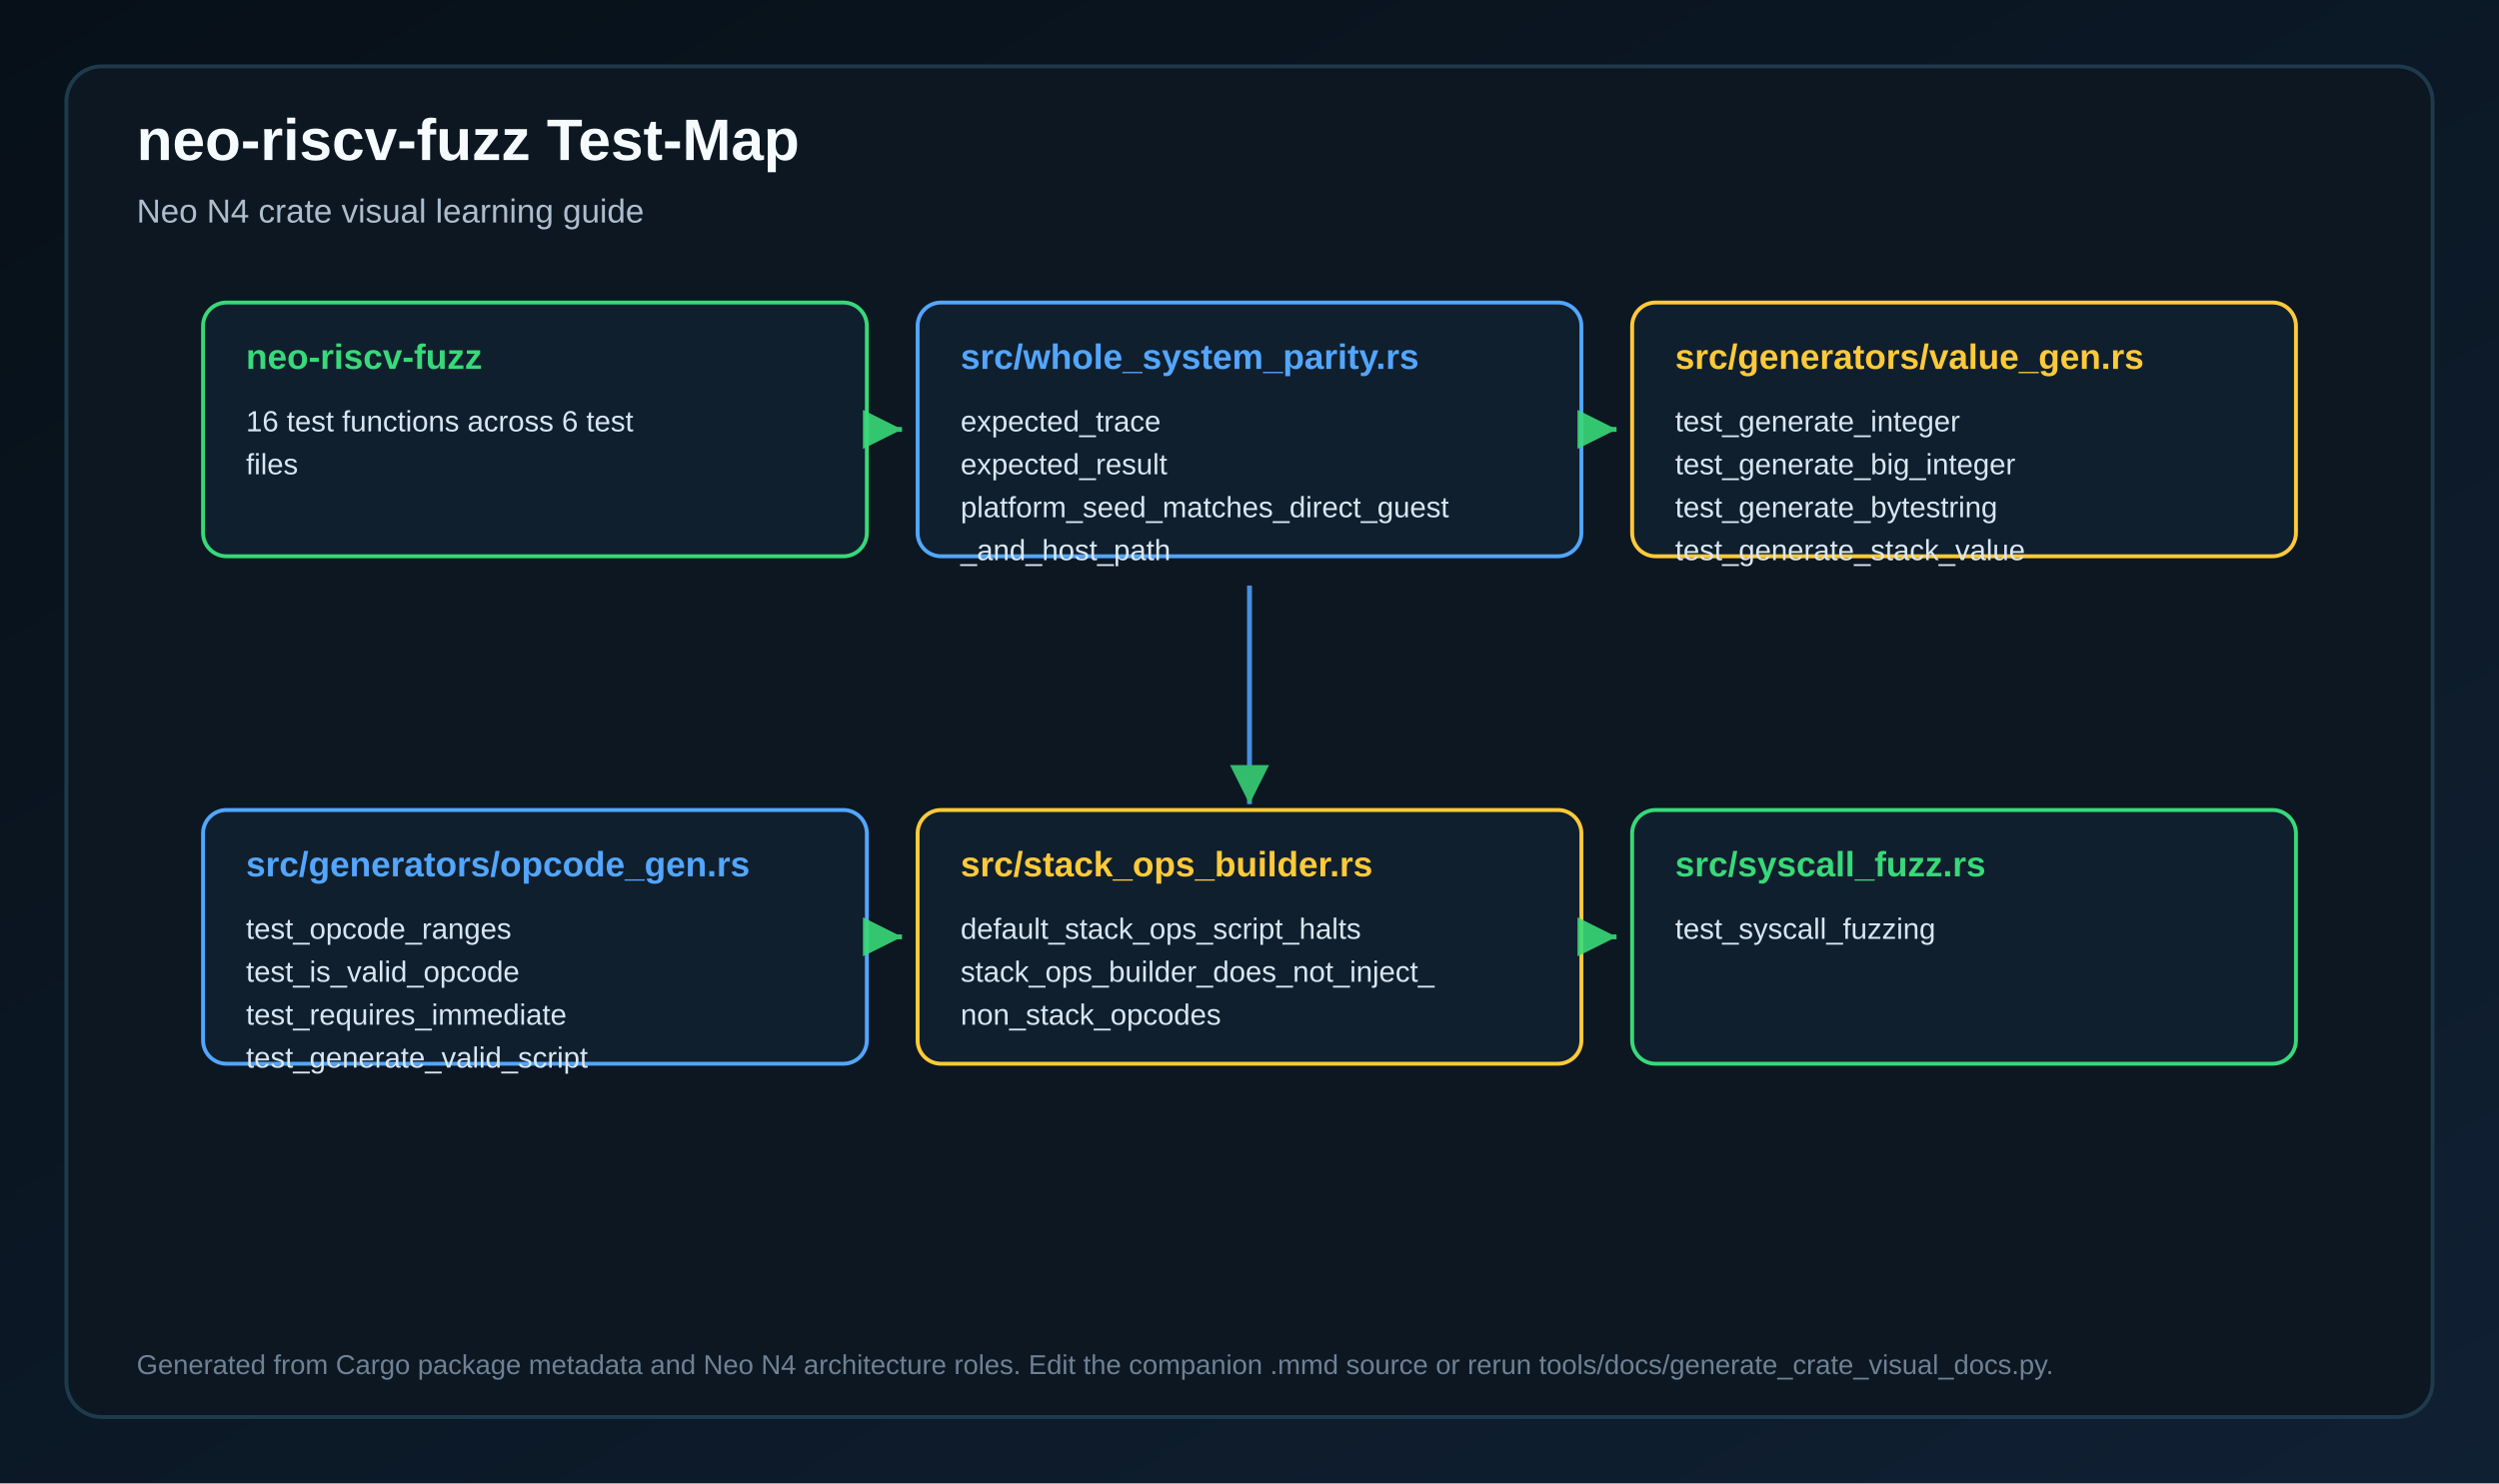
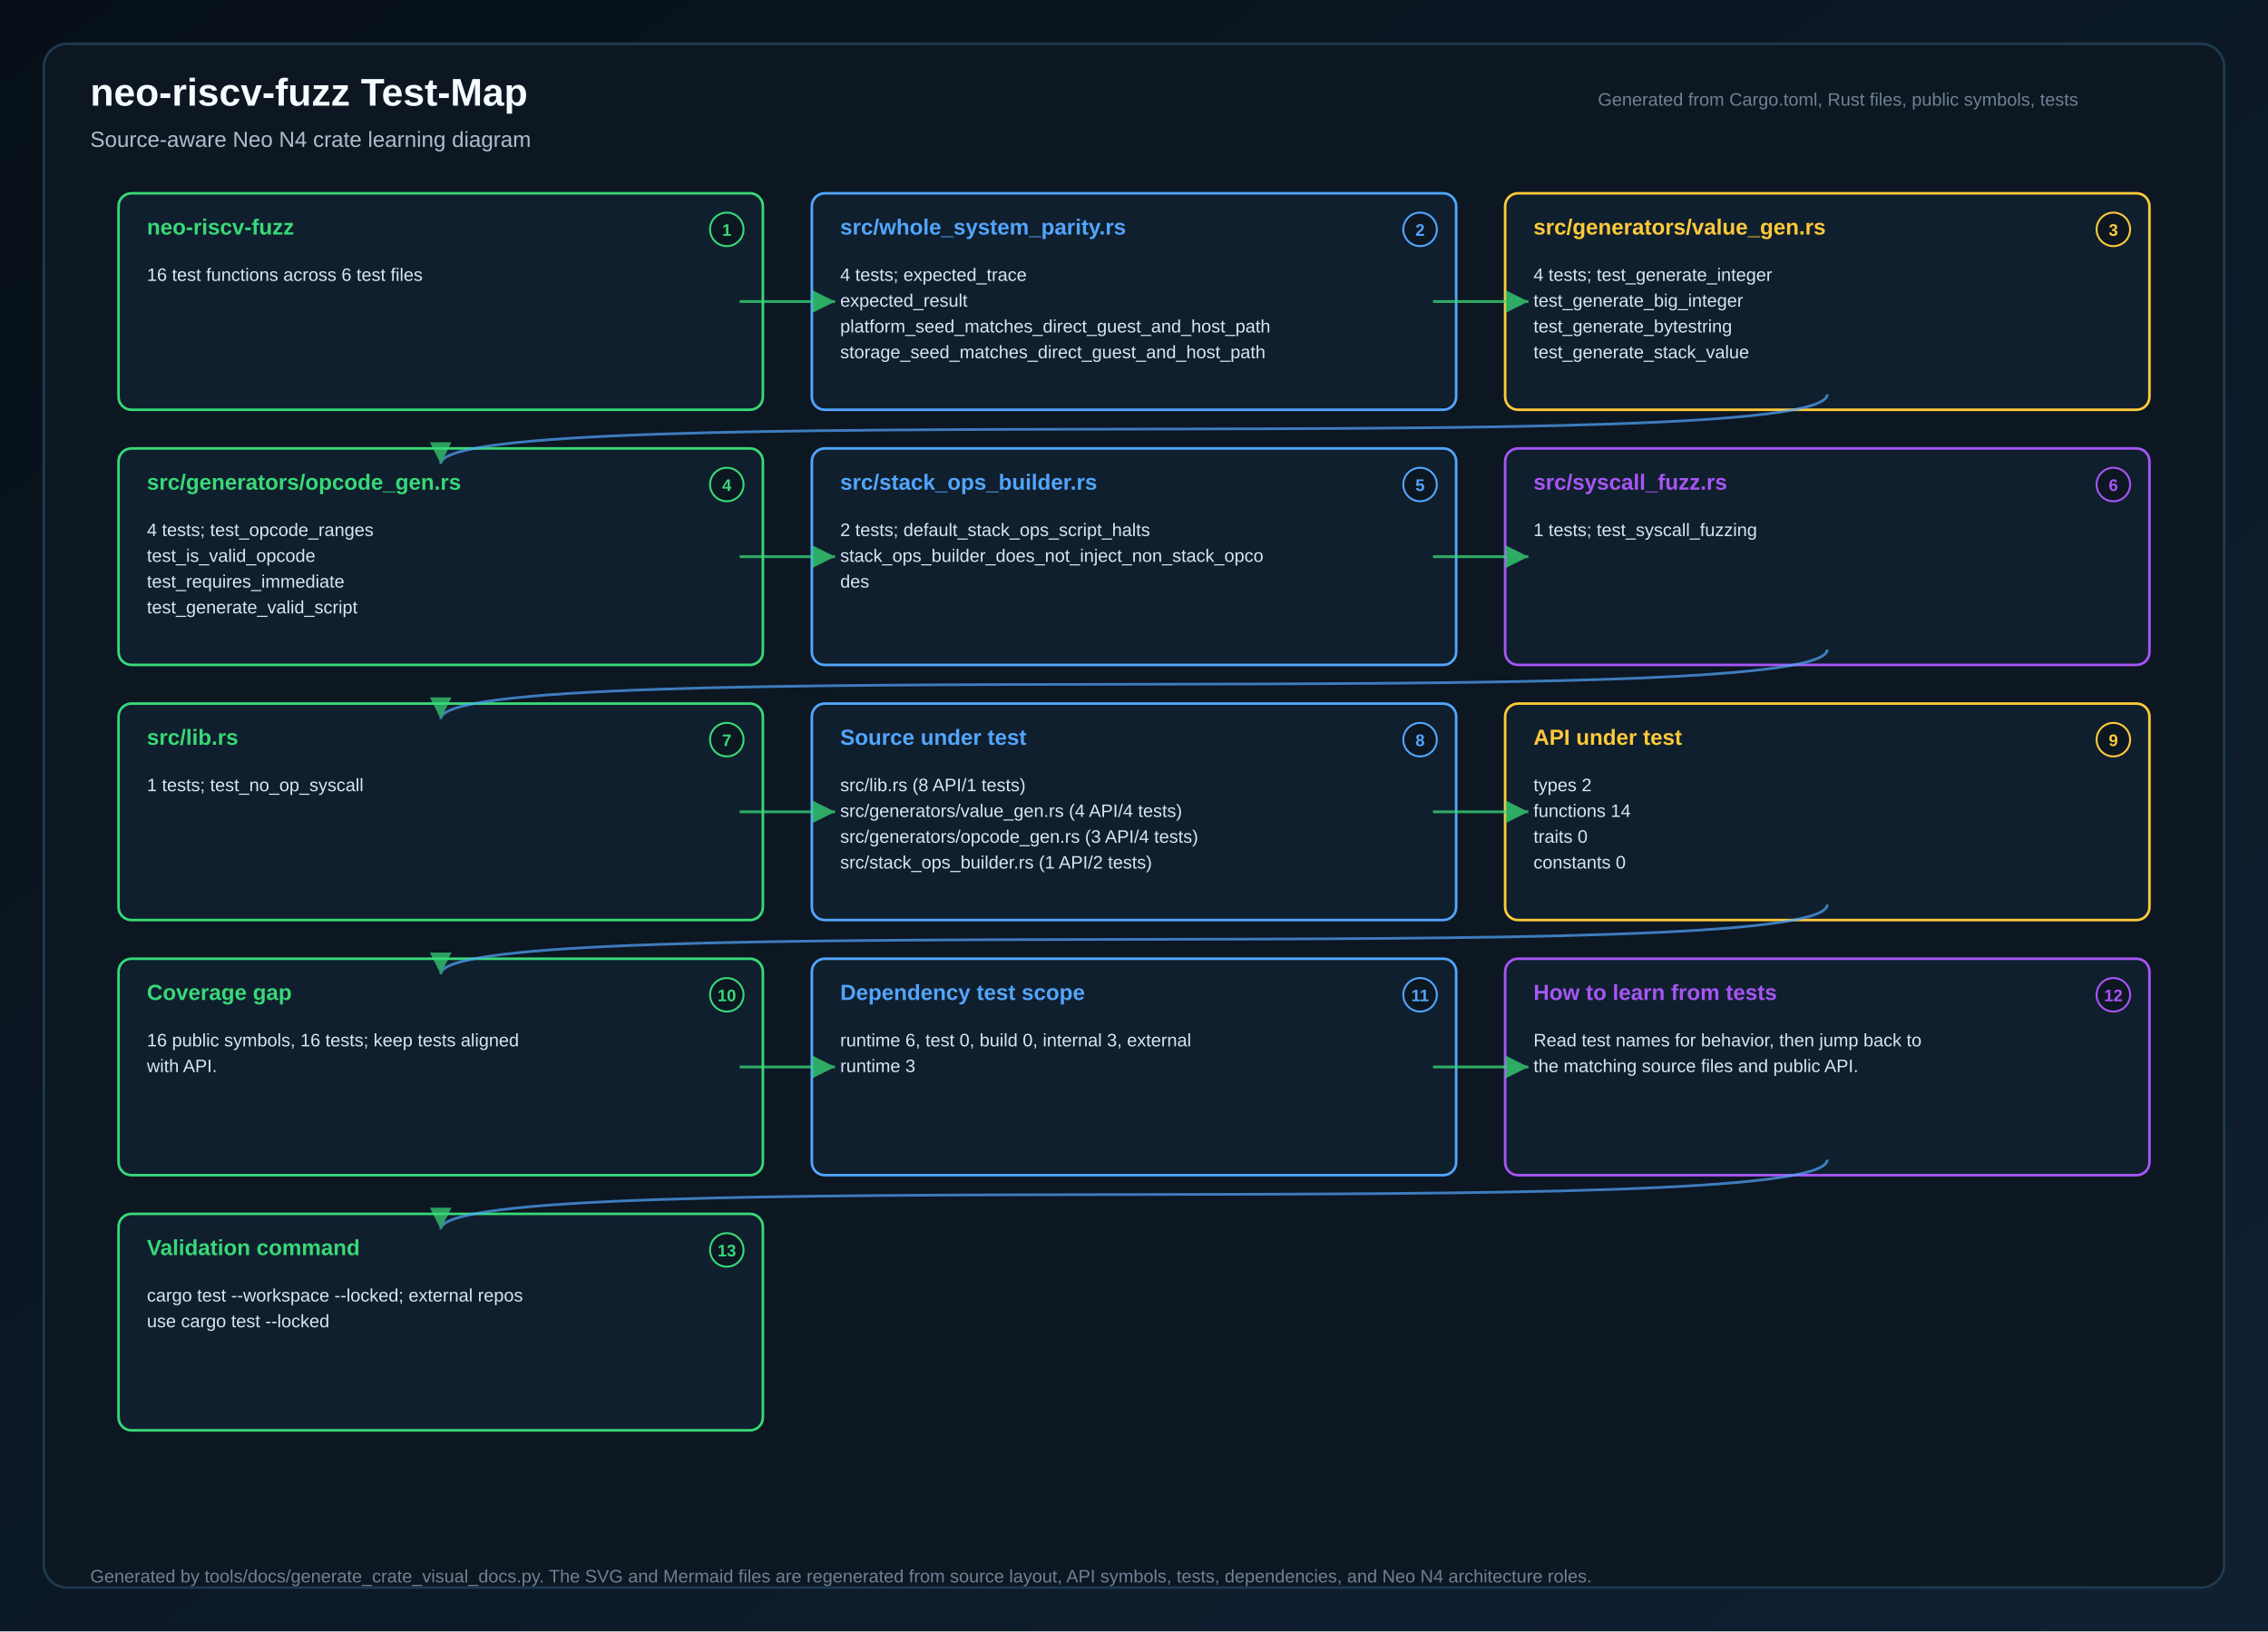
- <svg xmlns="http://www.w3.org/2000/svg" width="1280" height="760" viewBox="0 0 1280 760" role="img" aria-label="neo-riscv-fuzz Test-Map">
+ <svg xmlns="http://www.w3.org/2000/svg" width="1760" height="1266" viewBox="0 0 1760 1266" role="img" aria-label="neo-riscv-fuzz Test-Map">
  <defs>
    <linearGradient id="bg" x1="0" x2="1" y1="0" y2="1">
      <stop offset="0" stop-color="#071018" />
      <stop offset="1" stop-color="#102033" />
    </linearGradient>
    <marker id="arrow" markerWidth="12" markerHeight="12" refX="10" refY="6" orient="auto">
      <path d="M2,2 L10,6 L2,10 Z" fill="#38d978" />
    </marker>
  </defs>
-   <rect x="0" y="0" width="1280" height="760" fill="url(#bg)" />
-   <rect x="34" y="34" width="1212" height="692" rx="18" fill="#0c1722" stroke="#1e3a4d" stroke-width="2" />
+   <rect x="0" y="0" width="1760" height="1266" fill="url(#bg)" />
+   <rect x="34" y="34" width="1692" height="1198" rx="18" fill="#0c1722" stroke="#1e3a4d" stroke-width="2" />
  <text x="70" y="82" fill="#f6fbff" font-size="30" font-family="Segoe UI, Arial, sans-serif" font-weight="700">neo-riscv-fuzz Test-Map</text>
-   <text x="70" y="114" fill="#aebdcc" font-size="17" font-family="Segoe UI, Arial, sans-serif">Neo N4 crate visual learning guide</text>
-   <rect x="104" y="155" width="340" height="130" rx="12" fill="#101f2d" stroke="#38d978" stroke-width="2" />
-   <text x="126" y="189" fill="#38d978" font-size="18" font-family="Segoe UI, Arial, sans-serif" font-weight="700">neo-riscv-fuzz</text>
-   <text x="126" y="221" fill="#d9e6f2" font-size="15" font-family="Segoe UI, Arial, sans-serif">16 test functions across 6 test</text>
-   <text x="126" y="243" fill="#d9e6f2" font-size="15" font-family="Segoe UI, Arial, sans-serif">files</text>
-   <rect x="470" y="155" width="340" height="130" rx="12" fill="#101f2d" stroke="#52a6ff" stroke-width="2" />
-   <text x="492" y="189" fill="#52a6ff" font-size="18" font-family="Segoe UI, Arial, sans-serif" font-weight="700">src/whole_system_parity.rs</text>
-   <text x="492" y="221" fill="#d9e6f2" font-size="15" font-family="Segoe UI, Arial, sans-serif">expected_trace</text>
-   <text x="492" y="243" fill="#d9e6f2" font-size="15" font-family="Segoe UI, Arial, sans-serif">expected_result</text>
-   <text x="492" y="265" fill="#d9e6f2" font-size="15" font-family="Segoe UI, Arial, sans-serif">platform_seed_matches_direct_guest</text>
-   <text x="492" y="287" fill="#d9e6f2" font-size="15" font-family="Segoe UI, Arial, sans-serif">_and_host_path</text>
-   <line x1="452" y1="220" x2="462" y2="220" stroke="#38d978" stroke-width="2.5" marker-end="url(#arrow)" opacity="0.9" />
-   <rect x="836" y="155" width="340" height="130" rx="12" fill="#101f2d" stroke="#ffca3a" stroke-width="2" />
-   <text x="858" y="189" fill="#ffca3a" font-size="18" font-family="Segoe UI, Arial, sans-serif" font-weight="700">src/generators/value_gen.rs</text>
-   <text x="858" y="221" fill="#d9e6f2" font-size="15" font-family="Segoe UI, Arial, sans-serif">test_generate_integer</text>
-   <text x="858" y="243" fill="#d9e6f2" font-size="15" font-family="Segoe UI, Arial, sans-serif">test_generate_big_integer</text>
-   <text x="858" y="265" fill="#d9e6f2" font-size="15" font-family="Segoe UI, Arial, sans-serif">test_generate_bytestring</text>
-   <text x="858" y="287" fill="#d9e6f2" font-size="15" font-family="Segoe UI, Arial, sans-serif">test_generate_stack_value</text>
-   <line x1="818" y1="220" x2="828" y2="220" stroke="#38d978" stroke-width="2.5" marker-end="url(#arrow)" opacity="0.9" />
-   <rect x="104" y="415" width="340" height="130" rx="12" fill="#101f2d" stroke="#52a6ff" stroke-width="2" />
-   <text x="126" y="449" fill="#52a6ff" font-size="18" font-family="Segoe UI, Arial, sans-serif" font-weight="700">src/generators/opcode_gen.rs</text>
-   <text x="126" y="481" fill="#d9e6f2" font-size="15" font-family="Segoe UI, Arial, sans-serif">test_opcode_ranges</text>
-   <text x="126" y="503" fill="#d9e6f2" font-size="15" font-family="Segoe UI, Arial, sans-serif">test_is_valid_opcode</text>
-   <text x="126" y="525" fill="#d9e6f2" font-size="15" font-family="Segoe UI, Arial, sans-serif">test_requires_immediate</text>
-   <text x="126" y="547" fill="#d9e6f2" font-size="15" font-family="Segoe UI, Arial, sans-serif">test_generate_valid_script</text>
-   <rect x="470" y="415" width="340" height="130" rx="12" fill="#101f2d" stroke="#ffca3a" stroke-width="2" />
-   <text x="492" y="449" fill="#ffca3a" font-size="18" font-family="Segoe UI, Arial, sans-serif" font-weight="700">src/stack_ops_builder.rs</text>
-   <text x="492" y="481" fill="#d9e6f2" font-size="15" font-family="Segoe UI, Arial, sans-serif">default_stack_ops_script_halts</text>
-   <text x="492" y="503" fill="#d9e6f2" font-size="15" font-family="Segoe UI, Arial, sans-serif">stack_ops_builder_does_not_inject_</text>
-   <text x="492" y="525" fill="#d9e6f2" font-size="15" font-family="Segoe UI, Arial, sans-serif">non_stack_opcodes</text>
-   <line x1="452" y1="480" x2="462" y2="480" stroke="#38d978" stroke-width="2.5" marker-end="url(#arrow)" opacity="0.9" />
-   <rect x="836" y="415" width="340" height="130" rx="12" fill="#101f2d" stroke="#38d978" stroke-width="2" />
-   <text x="858" y="449" fill="#38d978" font-size="18" font-family="Segoe UI, Arial, sans-serif" font-weight="700">src/syscall_fuzz.rs</text>
-   <text x="858" y="481" fill="#d9e6f2" font-size="15" font-family="Segoe UI, Arial, sans-serif">test_syscall_fuzzing</text>
-   <line x1="818" y1="480" x2="828" y2="480" stroke="#38d978" stroke-width="2.5" marker-end="url(#arrow)" opacity="0.9" />
-   <path d="M640 300 C640 350 640 370 640 412" stroke="#52a6ff" stroke-width="2.5" fill="none" marker-end="url(#arrow)" opacity="0.85" />
-   <text x="70" y="704" fill="#6f8194" font-size="14" font-family="Segoe UI, Arial, sans-serif">Generated from Cargo package metadata and Neo N4 architecture roles. Edit the companion .mmd source or rerun tools/docs/generate_crate_visual_docs.py.</text>
+   <text x="70" y="114" fill="#aebdcc" font-size="17" font-family="Segoe UI, Arial, sans-serif">Source-aware Neo N4 crate learning diagram</text>
+   <text x="1240" y="82" fill="#6f8194" font-size="14" font-family="Segoe UI, Arial, sans-serif">Generated from Cargo.toml, Rust files, public symbols, tests</text>
+   <rect x="92" y="150" width="500" height="168" rx="10" fill="#101f2d" stroke="#38d978" stroke-width="2" />
+   <circle cx="564" cy="178" r="13" fill="#0c1722" stroke="#38d978" stroke-width="1.5" />
+   <text x="564" y="183" text-anchor="middle" fill="#38d978" font-size="13" font-family="Segoe UI, Arial, sans-serif" font-weight="700">1</text>
+   <text x="114" y="182" fill="#38d978" font-size="17" font-family="Segoe UI, Arial, sans-serif" font-weight="700">neo-riscv-fuzz</text>
+   <text x="114" y="218" fill="#d9e6f2" font-size="14" font-family="Segoe UI, Arial, sans-serif">16 test functions across 6 test files</text>
+   <rect x="630" y="150" width="500" height="168" rx="10" fill="#101f2d" stroke="#52a6ff" stroke-width="2" />
+   <circle cx="1102" cy="178" r="13" fill="#0c1722" stroke="#52a6ff" stroke-width="1.5" />
+   <text x="1102" y="183" text-anchor="middle" fill="#52a6ff" font-size="13" font-family="Segoe UI, Arial, sans-serif" font-weight="700">2</text>
+   <text x="652" y="182" fill="#52a6ff" font-size="17" font-family="Segoe UI, Arial, sans-serif" font-weight="700">src/whole_system_parity.rs</text>
+   <text x="652" y="218" fill="#d9e6f2" font-size="14" font-family="Segoe UI, Arial, sans-serif">4 tests; expected_trace</text>
+   <text x="652" y="238" fill="#d9e6f2" font-size="14" font-family="Segoe UI, Arial, sans-serif">expected_result</text>
+   <text x="652" y="258" fill="#d9e6f2" font-size="14" font-family="Segoe UI, Arial, sans-serif">platform_seed_matches_direct_guest_and_host_path</text>
+   <text x="652" y="278" fill="#d9e6f2" font-size="14" font-family="Segoe UI, Arial, sans-serif">storage_seed_matches_direct_guest_and_host_path</text>
+   <rect x="1168" y="150" width="500" height="168" rx="10" fill="#101f2d" stroke="#ffca3a" stroke-width="2" />
+   <circle cx="1640" cy="178" r="13" fill="#0c1722" stroke="#ffca3a" stroke-width="1.5" />
+   <text x="1640" y="183" text-anchor="middle" fill="#ffca3a" font-size="13" font-family="Segoe UI, Arial, sans-serif" font-weight="700">3</text>
+   <text x="1190" y="182" fill="#ffca3a" font-size="17" font-family="Segoe UI, Arial, sans-serif" font-weight="700">src/generators/value_gen.rs</text>
+   <text x="1190" y="218" fill="#d9e6f2" font-size="14" font-family="Segoe UI, Arial, sans-serif">4 tests; test_generate_integer</text>
+   <text x="1190" y="238" fill="#d9e6f2" font-size="14" font-family="Segoe UI, Arial, sans-serif">test_generate_big_integer</text>
+   <text x="1190" y="258" fill="#d9e6f2" font-size="14" font-family="Segoe UI, Arial, sans-serif">test_generate_bytestring</text>
+   <text x="1190" y="278" fill="#d9e6f2" font-size="14" font-family="Segoe UI, Arial, sans-serif">test_generate_stack_value</text>
+   <rect x="92" y="348" width="500" height="168" rx="10" fill="#101f2d" stroke="#38d978" stroke-width="2" />
+   <circle cx="564" cy="376" r="13" fill="#0c1722" stroke="#38d978" stroke-width="1.5" />
+   <text x="564" y="381" text-anchor="middle" fill="#38d978" font-size="13" font-family="Segoe UI, Arial, sans-serif" font-weight="700">4</text>
+   <text x="114" y="380" fill="#38d978" font-size="17" font-family="Segoe UI, Arial, sans-serif" font-weight="700">src/generators/opcode_gen.rs</text>
+   <text x="114" y="416" fill="#d9e6f2" font-size="14" font-family="Segoe UI, Arial, sans-serif">4 tests; test_opcode_ranges</text>
+   <text x="114" y="436" fill="#d9e6f2" font-size="14" font-family="Segoe UI, Arial, sans-serif">test_is_valid_opcode</text>
+   <text x="114" y="456" fill="#d9e6f2" font-size="14" font-family="Segoe UI, Arial, sans-serif">test_requires_immediate</text>
+   <text x="114" y="476" fill="#d9e6f2" font-size="14" font-family="Segoe UI, Arial, sans-serif">test_generate_valid_script</text>
+   <rect x="630" y="348" width="500" height="168" rx="10" fill="#101f2d" stroke="#52a6ff" stroke-width="2" />
+   <circle cx="1102" cy="376" r="13" fill="#0c1722" stroke="#52a6ff" stroke-width="1.5" />
+   <text x="1102" y="381" text-anchor="middle" fill="#52a6ff" font-size="13" font-family="Segoe UI, Arial, sans-serif" font-weight="700">5</text>
+   <text x="652" y="380" fill="#52a6ff" font-size="17" font-family="Segoe UI, Arial, sans-serif" font-weight="700">src/stack_ops_builder.rs</text>
+   <text x="652" y="416" fill="#d9e6f2" font-size="14" font-family="Segoe UI, Arial, sans-serif">2 tests; default_stack_ops_script_halts</text>
+   <text x="652" y="436" fill="#d9e6f2" font-size="14" font-family="Segoe UI, Arial, sans-serif">stack_ops_builder_does_not_inject_non_stack_opco</text>
+   <text x="652" y="456" fill="#d9e6f2" font-size="14" font-family="Segoe UI, Arial, sans-serif">des</text>
+   <rect x="1168" y="348" width="500" height="168" rx="10" fill="#101f2d" stroke="#a855f7" stroke-width="2" />
+   <circle cx="1640" cy="376" r="13" fill="#0c1722" stroke="#a855f7" stroke-width="1.5" />
+   <text x="1640" y="381" text-anchor="middle" fill="#a855f7" font-size="13" font-family="Segoe UI, Arial, sans-serif" font-weight="700">6</text>
+   <text x="1190" y="380" fill="#a855f7" font-size="17" font-family="Segoe UI, Arial, sans-serif" font-weight="700">src/syscall_fuzz.rs</text>
+   <text x="1190" y="416" fill="#d9e6f2" font-size="14" font-family="Segoe UI, Arial, sans-serif">1 tests; test_syscall_fuzzing</text>
+   <rect x="92" y="546" width="500" height="168" rx="10" fill="#101f2d" stroke="#38d978" stroke-width="2" />
+   <circle cx="564" cy="574" r="13" fill="#0c1722" stroke="#38d978" stroke-width="1.5" />
+   <text x="564" y="579" text-anchor="middle" fill="#38d978" font-size="13" font-family="Segoe UI, Arial, sans-serif" font-weight="700">7</text>
+   <text x="114" y="578" fill="#38d978" font-size="17" font-family="Segoe UI, Arial, sans-serif" font-weight="700">src/lib.rs</text>
+   <text x="114" y="614" fill="#d9e6f2" font-size="14" font-family="Segoe UI, Arial, sans-serif">1 tests; test_no_op_syscall</text>
+   <rect x="630" y="546" width="500" height="168" rx="10" fill="#101f2d" stroke="#52a6ff" stroke-width="2" />
+   <circle cx="1102" cy="574" r="13" fill="#0c1722" stroke="#52a6ff" stroke-width="1.5" />
+   <text x="1102" y="579" text-anchor="middle" fill="#52a6ff" font-size="13" font-family="Segoe UI, Arial, sans-serif" font-weight="700">8</text>
+   <text x="652" y="578" fill="#52a6ff" font-size="17" font-family="Segoe UI, Arial, sans-serif" font-weight="700">Source under test</text>
+   <text x="652" y="614" fill="#d9e6f2" font-size="14" font-family="Segoe UI, Arial, sans-serif">src/lib.rs (8 API/1 tests)</text>
+   <text x="652" y="634" fill="#d9e6f2" font-size="14" font-family="Segoe UI, Arial, sans-serif">src/generators/value_gen.rs (4 API/4 tests)</text>
+   <text x="652" y="654" fill="#d9e6f2" font-size="14" font-family="Segoe UI, Arial, sans-serif">src/generators/opcode_gen.rs (3 API/4 tests)</text>
+   <text x="652" y="674" fill="#d9e6f2" font-size="14" font-family="Segoe UI, Arial, sans-serif">src/stack_ops_builder.rs (1 API/2 tests)</text>
+   <rect x="1168" y="546" width="500" height="168" rx="10" fill="#101f2d" stroke="#ffca3a" stroke-width="2" />
+   <circle cx="1640" cy="574" r="13" fill="#0c1722" stroke="#ffca3a" stroke-width="1.5" />
+   <text x="1640" y="579" text-anchor="middle" fill="#ffca3a" font-size="13" font-family="Segoe UI, Arial, sans-serif" font-weight="700">9</text>
+   <text x="1190" y="578" fill="#ffca3a" font-size="17" font-family="Segoe UI, Arial, sans-serif" font-weight="700">API under test</text>
+   <text x="1190" y="614" fill="#d9e6f2" font-size="14" font-family="Segoe UI, Arial, sans-serif">types 2</text>
+   <text x="1190" y="634" fill="#d9e6f2" font-size="14" font-family="Segoe UI, Arial, sans-serif">functions 14</text>
+   <text x="1190" y="654" fill="#d9e6f2" font-size="14" font-family="Segoe UI, Arial, sans-serif">traits 0</text>
+   <text x="1190" y="674" fill="#d9e6f2" font-size="14" font-family="Segoe UI, Arial, sans-serif">constants 0</text>
+   <rect x="92" y="744" width="500" height="168" rx="10" fill="#101f2d" stroke="#38d978" stroke-width="2" />
+   <circle cx="564" cy="772" r="13" fill="#0c1722" stroke="#38d978" stroke-width="1.5" />
+   <text x="564" y="777" text-anchor="middle" fill="#38d978" font-size="13" font-family="Segoe UI, Arial, sans-serif" font-weight="700">10</text>
+   <text x="114" y="776" fill="#38d978" font-size="17" font-family="Segoe UI, Arial, sans-serif" font-weight="700">Coverage gap</text>
+   <text x="114" y="812" fill="#d9e6f2" font-size="14" font-family="Segoe UI, Arial, sans-serif">16 public symbols, 16 tests; keep tests aligned</text>
+   <text x="114" y="832" fill="#d9e6f2" font-size="14" font-family="Segoe UI, Arial, sans-serif">with API.</text>
+   <rect x="630" y="744" width="500" height="168" rx="10" fill="#101f2d" stroke="#52a6ff" stroke-width="2" />
+   <circle cx="1102" cy="772" r="13" fill="#0c1722" stroke="#52a6ff" stroke-width="1.5" />
+   <text x="1102" y="777" text-anchor="middle" fill="#52a6ff" font-size="13" font-family="Segoe UI, Arial, sans-serif" font-weight="700">11</text>
+   <text x="652" y="776" fill="#52a6ff" font-size="17" font-family="Segoe UI, Arial, sans-serif" font-weight="700">Dependency test scope</text>
+   <text x="652" y="812" fill="#d9e6f2" font-size="14" font-family="Segoe UI, Arial, sans-serif">runtime 6, test 0, build 0, internal 3, external</text>
+   <text x="652" y="832" fill="#d9e6f2" font-size="14" font-family="Segoe UI, Arial, sans-serif">runtime 3</text>
+   <rect x="1168" y="744" width="500" height="168" rx="10" fill="#101f2d" stroke="#a855f7" stroke-width="2" />
+   <circle cx="1640" cy="772" r="13" fill="#0c1722" stroke="#a855f7" stroke-width="1.5" />
+   <text x="1640" y="777" text-anchor="middle" fill="#a855f7" font-size="13" font-family="Segoe UI, Arial, sans-serif" font-weight="700">12</text>
+   <text x="1190" y="776" fill="#a855f7" font-size="17" font-family="Segoe UI, Arial, sans-serif" font-weight="700">How to learn from tests</text>
+   <text x="1190" y="812" fill="#d9e6f2" font-size="14" font-family="Segoe UI, Arial, sans-serif">Read test names for behavior, then jump back to</text>
+   <text x="1190" y="832" fill="#d9e6f2" font-size="14" font-family="Segoe UI, Arial, sans-serif">the matching source files and public API.</text>
+   <rect x="92" y="942" width="500" height="168" rx="10" fill="#101f2d" stroke="#38d978" stroke-width="2" />
+   <circle cx="564" cy="970" r="13" fill="#0c1722" stroke="#38d978" stroke-width="1.5" />
+   <text x="564" y="975" text-anchor="middle" fill="#38d978" font-size="13" font-family="Segoe UI, Arial, sans-serif" font-weight="700">13</text>
+   <text x="114" y="974" fill="#38d978" font-size="17" font-family="Segoe UI, Arial, sans-serif" font-weight="700">Validation command</text>
+   <text x="114" y="1010" fill="#d9e6f2" font-size="14" font-family="Segoe UI, Arial, sans-serif">cargo test --workspace --locked; external repos</text>
+   <text x="114" y="1030" fill="#d9e6f2" font-size="14" font-family="Segoe UI, Arial, sans-serif">use cargo test --locked</text>
+   <line x1="574" y1="234" x2="648" y2="234" stroke="#38d978" stroke-width="2.2" marker-end="url(#arrow)" opacity="0.75" />
+   <line x1="1112" y1="234" x2="1186" y2="234" stroke="#38d978" stroke-width="2.2" marker-end="url(#arrow)" opacity="0.75" />
+   <line x1="574" y1="432" x2="648" y2="432" stroke="#38d978" stroke-width="2.2" marker-end="url(#arrow)" opacity="0.75" />
+   <line x1="1112" y1="432" x2="1186" y2="432" stroke="#38d978" stroke-width="2.2" marker-end="url(#arrow)" opacity="0.75" />
+   <line x1="574" y1="630" x2="648" y2="630" stroke="#38d978" stroke-width="2.2" marker-end="url(#arrow)" opacity="0.75" />
+   <line x1="1112" y1="630" x2="1186" y2="630" stroke="#38d978" stroke-width="2.2" marker-end="url(#arrow)" opacity="0.75" />
+   <line x1="574" y1="828" x2="648" y2="828" stroke="#38d978" stroke-width="2.2" marker-end="url(#arrow)" opacity="0.75" />
+   <line x1="1112" y1="828" x2="1186" y2="828" stroke="#38d978" stroke-width="2.2" marker-end="url(#arrow)" opacity="0.75" />
+   <path d="M1418 306 C1418 358, 342 308, 342 360" stroke="#52a6ff" stroke-width="2.1" fill="none" marker-end="url(#arrow)" opacity="0.7" />
+   <path d="M1418 504 C1418 556, 342 506, 342 558" stroke="#52a6ff" stroke-width="2.1" fill="none" marker-end="url(#arrow)" opacity="0.7" />
+   <path d="M1418 702 C1418 754, 342 704, 342 756" stroke="#52a6ff" stroke-width="2.1" fill="none" marker-end="url(#arrow)" opacity="0.7" />
+   <path d="M1418 900 C1418 952, 342 902, 342 954" stroke="#52a6ff" stroke-width="2.1" fill="none" marker-end="url(#arrow)" opacity="0.7" />
+   <text x="70" y="1228" fill="#6f8194" font-size="14" font-family="Segoe UI, Arial, sans-serif">Generated by tools/docs/generate_crate_visual_docs.py. The SVG and Mermaid files are regenerated from source layout, API symbols, tests, dependencies, and Neo N4 architecture roles.</text>
</svg>
